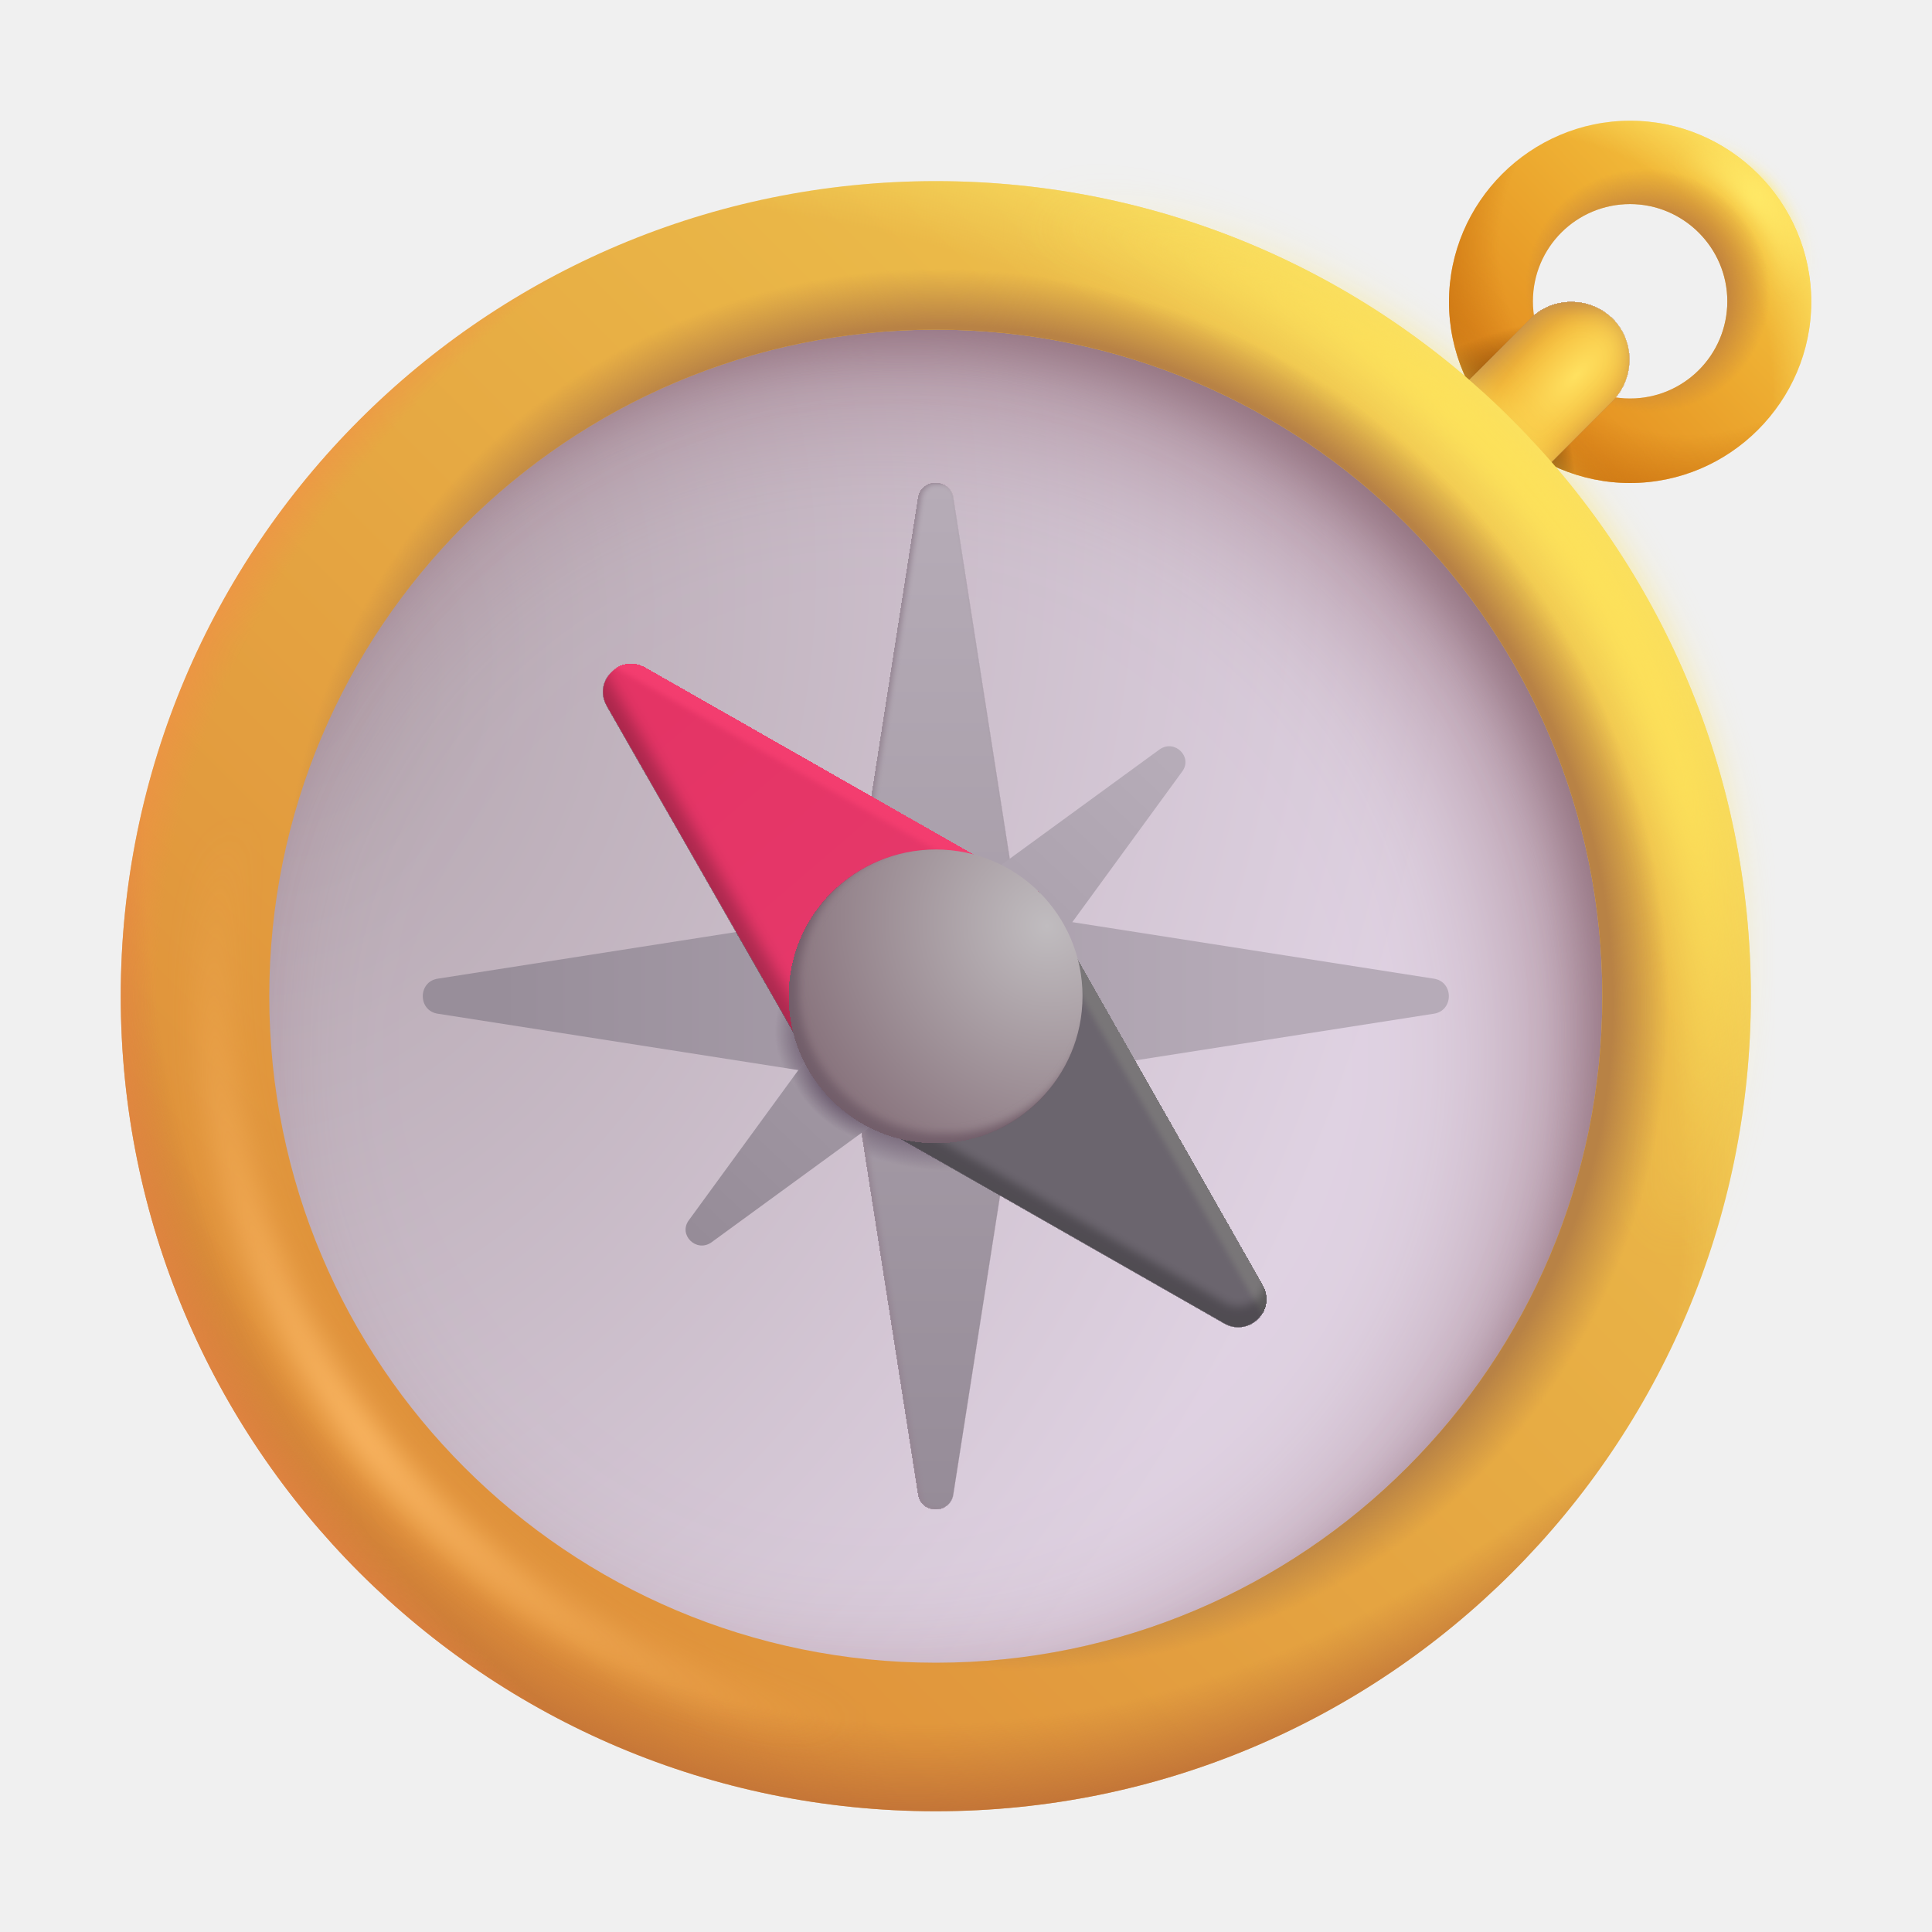
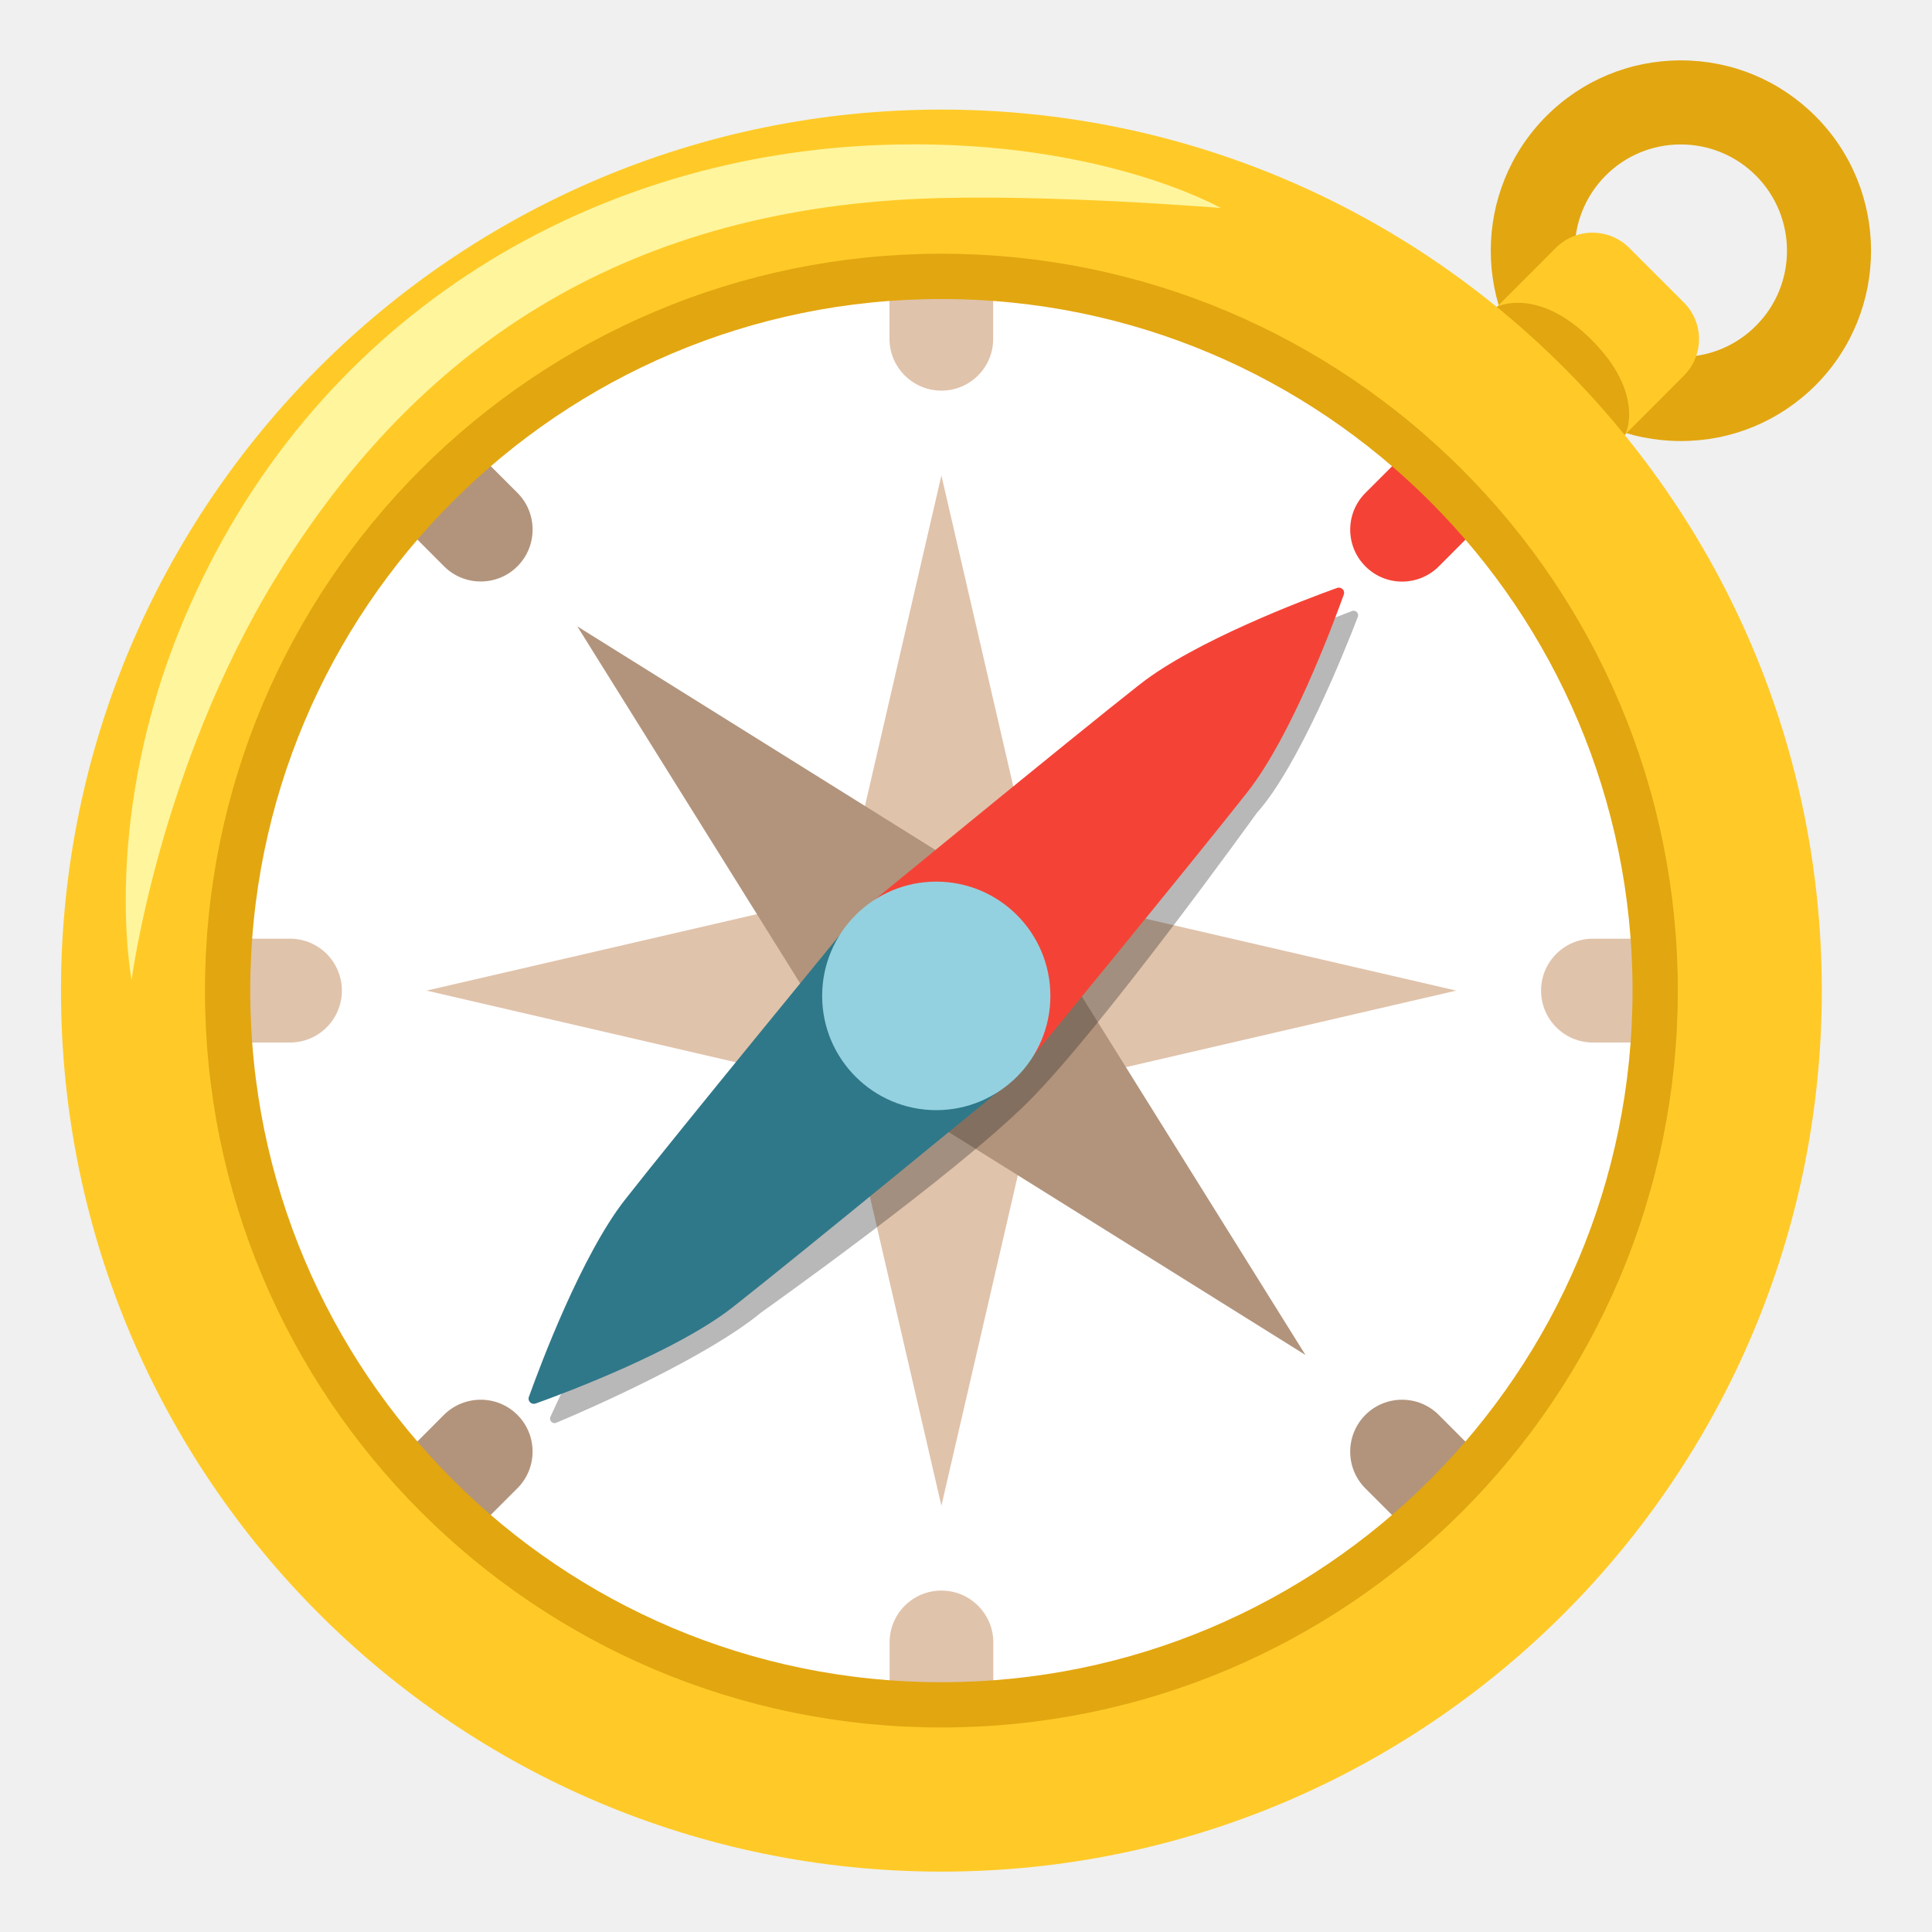
- <svg xmlns="http://www.w3.org/2000/svg" width="32" height="32" viewBox="0 0 32 32" fill="none">
-   <path d="M27 8C25.35 8 24 6.65 24 5C24 3.35 25.35 2 27 2C28.65 2 30 3.35 30 5C30 6.65 28.65 8 27 8ZM27 3.38C26.11 3.38 25.39 4.1 25.39 4.99C25.39 5.88 26.11 6.6 27 6.6C27.89 6.6 28.61 5.88 28.61 4.99C28.61 4.1 27.88 3.38 27 3.38Z" fill="url(#paint0_linear_18_4887)" />
-   <path d="M27 8C25.35 8 24 6.65 24 5C24 3.35 25.35 2 27 2C28.65 2 30 3.35 30 5C30 6.65 28.65 8 27 8ZM27 3.38C26.11 3.38 25.39 4.1 25.39 4.99C25.39 5.88 26.11 6.6 27 6.6C27.89 6.6 28.61 5.88 28.61 4.99C28.61 4.1 27.88 3.38 27 3.38Z" fill="url(#paint1_radial_18_4887)" />
-   <path d="M27 8C25.35 8 24 6.65 24 5C24 3.35 25.35 2 27 2C28.65 2 30 3.35 30 5C30 6.65 28.65 8 27 8ZM27 3.38C26.11 3.38 25.39 4.1 25.39 4.99C25.39 5.88 26.11 6.6 27 6.6C27.89 6.6 28.61 5.88 28.61 4.99C28.61 4.1 27.88 3.38 27 3.38Z" fill="url(#paint2_radial_18_4887)" />
-   <path d="M27 8C25.35 8 24 6.65 24 5C24 3.35 25.35 2 27 2C28.65 2 30 3.35 30 5C30 6.65 28.65 8 27 8ZM27 3.38C26.11 3.38 25.39 4.1 25.39 4.99C25.39 5.88 26.11 6.6 27 6.6C27.89 6.6 28.61 5.88 28.61 4.99C28.61 4.1 27.88 3.38 27 3.38Z" fill="url(#paint3_radial_18_4887)" />
-   <path d="M27 8C25.35 8 24 6.65 24 5C24 3.35 25.35 2 27 2C28.65 2 30 3.35 30 5C30 6.65 28.65 8 27 8ZM27 3.38C26.11 3.38 25.39 4.1 25.39 4.99C25.39 5.88 26.11 6.6 27 6.6C27.89 6.6 28.61 5.88 28.61 4.99C28.61 4.1 27.88 3.38 27 3.38Z" fill="url(#paint4_radial_18_4887)" />
-   <path d="M27 8C25.35 8 24 6.65 24 5C24 3.35 25.35 2 27 2C28.65 2 30 3.35 30 5C30 6.65 28.65 8 27 8ZM27 3.38C26.11 3.38 25.39 4.1 25.39 4.99C25.39 5.88 26.11 6.6 27 6.6C27.89 6.6 28.61 5.88 28.61 4.99C28.61 4.1 27.88 3.38 27 3.38Z" fill="url(#paint5_radial_18_4887)" />
-   <g filter="url(#filter0_i_18_4887)">
-     <path d="M25.35 8L23.99 6.64L25.35 5.28C25.72 4.91 26.33 4.91 26.71 5.28C27.08 5.65 27.08 6.26 26.71 6.64L25.35 8Z" fill="url(#paint6_radial_18_4887)" />
+ <svg xmlns="http://www.w3.org/2000/svg" version="1.1" id="Layer_3" x="0px" y="0px" viewBox="0 0 128 128" style="enable-background:new 0 0 128 128;" xml:space="preserve">
+   <g>
+     <g>
+       <path style="fill:#E2A610;" d="M120.27,7.69C117.89,5.31,114.72,4,111.36,4s-6.53,1.31-8.91,3.69c-4.91,4.92-4.91,12.92,0,17.84    c2.38,2.38,5.55,3.69,8.91,3.69c3.37,0,6.53-1.31,8.92-3.69C125.19,20.61,125.19,12.61,120.27,7.69z M106.38,11.63    c1.33-1.33,3.1-2.06,4.97-2.06s3.65,0.73,4.98,2.06c2.75,2.75,2.75,7.22,0,9.96c-1.33,1.33-3.1,2.06-4.98,2.06    c-1.88,0-3.65-0.73-4.97-2.06C103.64,18.85,103.64,14.38,106.38,11.63z" />
+       <path style="fill:#FFCA28;" d="M105.51,30.95l-8.47-8.48l6.04-6.05c1.34-1.34,3.51-1.34,4.86,0l3.62,3.62    c1.34,1.34,1.34,3.51,0,4.85L105.51,30.95z" />
+       <path style="fill:#E2A610;" d="M107.69,28.76c0,0,1.33-2.67-2.24-6.24s-6.27-2.2-6.27-2.2l-2.14,2.15l8.47,8.48L107.69,28.76z" />
+       <g>
+         <ellipse style="fill:#FFCA28;" cx="62.37" cy="65.63" rx="58.33" ry="58.37" />
+       </g>
+       <g>
+         <ellipse style="fill:#FFFFFF;" cx="62.37" cy="65.63" rx="47.29" ry="47.32" />
+       </g>
+       <g>
+         <g>
+           <polygon style="fill:#E0C3AB;" points="68.78,72.05 62.37,99.76 55.96,72.05 28.26,65.63 55.96,59.22 62.37,31.5 68.78,59.22       96.48,65.63     " />
+         </g>
+         <g>
+           <polygon style="fill:#B2947C;" points="71.43,65.63 86.49,89.77 62.37,74.7 38.25,89.77 53.31,65.63 38.25,41.5 62.37,56.56       86.49,41.5     " />
+         </g>
+       </g>
+       <g>
+         <path style="opacity:0.32;fill:#212121;" d="M50.45,86.94c0,0,12.82-9.09,17.68-13.95C73,68.14,83.26,53.87,83.26,53.87     c2.75-3.05,5.84-10.76,6.7-13c0.09-0.24-0.14-0.48-0.38-0.39c-1.96,0.75-8.17,3.2-12.5,5.96c-5.41,3.46-15.09,11.37-19.6,15.88     s-10.37,13.2-13.7,17.93c-2.78,3.96-6.26,11.32-7.31,13.61c-0.12,0.25,0.14,0.51,0.39,0.4C39.22,93.27,46.87,89.9,50.45,86.94z" />
+         <path style="fill:#F44336;" d="M82.66,52.46c2.86-3.65,5.57-10.84,6.37-13.07c0.1-0.27-0.16-0.53-0.44-0.44     c-2.23,0.8-9.41,3.52-13.06,6.38c-4.35,3.41-18.82,15.3-18.82,15.3l10.65,10.66C67.37,71.29,79.25,56.81,82.66,52.46z" />
+         <path style="fill:#2F7889;" d="M41.41,79.48c-2.86,3.65-5.57,10.84-6.37,13.07c-0.1,0.27,0.16,0.53,0.44,0.44     c2.23-0.8,9.41-3.52,13.06-6.38c4.35-3.41,18.82-15.3,18.82-15.3L56.7,60.65C56.7,60.65,44.82,75.12,41.41,79.48z" />
+         <ellipse style="fill:#94D1E0;" cx="62.03" cy="65.98" rx="7.56" ry="7.57" />
+       </g>
+       <g>
+         <g>
+           <g>
+             <path style="fill:#F44336;" d="M90.46,37.52L90.46,37.52c-1.34-1.34-1.34-3.52,0-4.86l3.56-3.56l4.86,4.86l-3.55,3.56       C93.98,38.87,91.8,38.87,90.46,37.52z" />
+             <path style="fill:#B2947C;" d="M34.28,93.74L34.28,93.74c1.34,1.34,1.34,3.52,0,4.86l-3.56,3.56l-4.86-4.86l3.55-3.56       C30.76,92.4,32.94,92.4,34.28,93.74z" />
+           </g>
+           <g>
+             <path style="fill:#E0C3AB;" d="M102.1,65.63L102.1,65.63c0-1.9,1.54-3.44,3.44-3.44h5.02v6.88h-5.02       C103.64,69.07,102.1,67.53,102.1,65.63z" />
+             <path style="fill:#E0C3AB;" d="M22.65,65.63L22.65,65.63c0,1.9-1.54,3.44-3.44,3.44h-5.02v-6.88h5.02       C21.11,62.19,22.65,63.73,22.65,65.63z" />
+           </g>
+           <g>
+             <path style="fill:#B2947C;" d="M90.46,93.74L90.46,93.74c1.34-1.34,3.52-1.34,4.86,0l3.55,3.56l-4.86,4.86l-3.56-3.56       C89.12,97.26,89.12,95.09,90.46,93.74z" />
+             <path style="fill:#B2947C;" d="M34.28,37.52L34.28,37.52c-1.34,1.34-3.52,1.34-4.86,0l-3.55-3.56l4.86-4.86l3.56,3.56       C35.62,34,35.62,36.18,34.28,37.52z" />
+           </g>
+           <g>
+             <path style="fill:#E0C3AB;" d="M62.37,105.38L62.37,105.38c1.9,0,3.44,1.54,3.44,3.44v5.03h-6.87v-5.03       C58.93,106.92,60.47,105.38,62.37,105.38z" />
+             <path style="fill:#E0C3AB;" d="M62.37,25.88L62.37,25.88c-1.9,0-3.44-1.54-3.44-3.44v-5.03h6.87v5.03       C65.81,24.34,64.27,25.88,62.37,25.88z" />
+           </g>
+         </g>
+         <ellipse style="fill:none;stroke:#E2A610;stroke-width:3;stroke-miterlimit:10;" cx="62.37" cy="65.63" rx="47.29" ry="47.32" />
+       </g>
+     </g>
+     <path style="fill:#FFF59D;" d="M8.72,64.92c0,0-2.12-10.74,3.53-24.04C20.59,21.26,38.6,10.46,57.97,9.62   c14.53-0.63,22.91,4.16,22.91,4.16s-11.82-0.97-19.97-0.61c-19.66,0.87-33.32,9.84-42.68,25.18C10.53,50.99,8.72,64.92,8.72,64.92z   " />
  </g>
-   <g filter="url(#filter1_ii_18_4887)">
-     <path d="M15.5 27.997C21.85 27.997 26.997 22.85 26.997 16.5C26.997 10.15 21.85 5.002 15.5 5.002C9.15 5.002 4.002 10.15 4.002 16.5C4.002 22.85 9.15 27.997 15.5 27.997Z" fill="url(#paint7_radial_18_4887)" />
-   </g>
-   <path fill-rule="evenodd" clip-rule="evenodd" d="M29 16.5C29 23.956 22.956 30 15.5 30C8.044 30 2 23.956 2 16.5C2 9.044 8.044 3 15.5 3C22.956 3 29 9.044 29 16.5ZM26.54 16.5C26.54 22.597 21.597 27.54 15.5 27.54C9.403 27.54 4.46 22.597 4.46 16.5C4.46 10.403 9.403 5.46 15.5 5.46C21.597 5.46 26.54 10.403 26.54 16.5Z" fill="url(#paint8_linear_18_4887)" />
-   <path fill-rule="evenodd" clip-rule="evenodd" d="M29 16.5C29 23.956 22.956 30 15.5 30C8.044 30 2 23.956 2 16.5C2 9.044 8.044 3 15.5 3C22.956 3 29 9.044 29 16.5ZM26.54 16.5C26.54 22.597 21.597 27.54 15.5 27.54C9.403 27.54 4.46 22.597 4.46 16.5C4.46 10.403 9.403 5.46 15.5 5.46C21.597 5.46 26.54 10.403 26.54 16.5Z" fill="url(#paint9_radial_18_4887)" />
-   <path fill-rule="evenodd" clip-rule="evenodd" d="M29 16.5C29 23.956 22.956 30 15.5 30C8.044 30 2 23.956 2 16.5C2 9.044 8.044 3 15.5 3C22.956 3 29 9.044 29 16.5ZM26.54 16.5C26.54 22.597 21.597 27.54 15.5 27.54C9.403 27.54 4.46 22.597 4.46 16.5C4.46 10.403 9.403 5.46 15.5 5.46C21.597 5.46 26.54 10.403 26.54 16.5Z" fill="url(#paint10_radial_18_4887)" />
-   <path fill-rule="evenodd" clip-rule="evenodd" d="M29 16.5C29 23.956 22.956 30 15.5 30C8.044 30 2 23.956 2 16.5C2 9.044 8.044 3 15.5 3C22.956 3 29 9.044 29 16.5ZM26.54 16.5C26.54 22.597 21.597 27.54 15.5 27.54C9.403 27.54 4.46 22.597 4.46 16.5C4.46 10.403 9.403 5.46 15.5 5.46C21.597 5.46 26.54 10.403 26.54 16.5Z" fill="url(#paint11_radial_18_4887)" />
-   <path fill-rule="evenodd" clip-rule="evenodd" d="M29 16.5C29 23.956 22.956 30 15.5 30C8.044 30 2 23.956 2 16.5C2 9.044 8.044 3 15.5 3C22.956 3 29 9.044 29 16.5ZM26.54 16.5C26.54 22.597 21.597 27.54 15.5 27.54C9.403 27.54 4.46 22.597 4.46 16.5C4.46 10.403 9.403 5.46 15.5 5.46C21.597 5.46 26.54 10.403 26.54 16.5Z" fill="url(#paint12_radial_18_4887)" />
-   <g filter="url(#filter2_i_18_4887)">
-     <path d="M17.08 16.5L15.79 8.25C15.74 7.92 15.26 7.92 15.21 8.25L13.92 16.5L15.21 24.75C15.26 25.08 15.74 25.08 15.79 24.75L17.08 16.5Z" fill="url(#paint13_linear_18_4887)" />
-     <path d="M17.08 16.5L15.79 8.25C15.74 7.92 15.26 7.92 15.21 8.25L13.92 16.5L15.21 24.75C15.26 25.08 15.74 25.08 15.79 24.75L17.08 16.5Z" fill="url(#paint14_radial_18_4887)" />
-   </g>
-   <path d="M15.5 18.08L23.75 16.79C24.08 16.74 24.08 16.26 23.75 16.21L15.5 14.92L7.25 16.21C6.92 16.26 6.92 16.74 7.25 16.79L15.5 18.08Z" fill="url(#paint15_linear_18_4887)" />
-   <path d="M15.5 18.08L23.75 16.79C24.08 16.74 24.08 16.26 23.75 16.21L15.5 14.92L7.25 16.21C6.92 16.26 6.92 16.74 7.25 16.79L15.5 18.08Z" fill="url(#paint16_radial_18_4887)" />
-   <path d="M16.29 17.29L19.58 12.78C19.76 12.54 19.46 12.24 19.21 12.41L14.7 15.7L11.41 20.21C11.23 20.45 11.53 20.75 11.78 20.58L16.29 17.29Z" fill="url(#paint17_linear_18_4887)" />
-   <path d="M16.29 17.29L19.58 12.78C19.76 12.54 19.46 12.24 19.21 12.41L14.7 15.7L11.41 20.21C11.23 20.45 11.53 20.75 11.78 20.58L16.29 17.29Z" fill="url(#paint18_radial_18_4887)" />
-   <path d="M14.7 17.29L19.21 20.58C19.45 20.76 19.75 20.46 19.58 20.21L16.29 15.7L11.78 12.41C11.54 12.23 11.24 12.53 11.41 12.78L14.7 17.29Z" fill="#CCCCCC" />
-   <g filter="url(#filter3_ii_18_4887)">
-     <path d="M13.78 18.21L10.05 11.69C9.82 11.28 10.27 10.83 10.68 11.06L17.21 14.78L13.78 18.21Z" fill="url(#paint19_linear_18_4887)" />
-   </g>
-   <g filter="url(#filter4_ii_18_4887)">
-     <path d="M17.21 14.78L20.91 21.29C21.14 21.7 20.69 22.15 20.28 21.92L13.78 18.21L17.21 14.78Z" fill="#6B656E" />
-   </g>
-   <g filter="url(#filter5_i_18_4887)">
-     <path d="M15.5 18.93C16.842 18.93 17.93 17.842 17.93 16.5C17.93 15.158 16.842 14.07 15.5 14.07C14.158 14.07 13.07 15.158 13.07 16.5C13.07 17.842 14.158 18.93 15.5 18.93Z" fill="url(#paint20_radial_18_4887)" />
-   </g>
-   <g filter="url(#filter6_f_18_4887)">
-     <path d="M15.778 28.75C8.965 28.75 1.528 22.188 4.028 12.625" stroke="url(#paint21_linear_18_4887)" stroke-width="0.5" />
-   </g>
-   <g filter="url(#filter7_f_18_4887)">
-     <path d="M15.5 3.437C22.312 3.437 30.497 9.844 27.705 20.296" stroke="url(#paint22_linear_18_4887)" stroke-width="0.75" />
-   </g>
-   <g filter="url(#filter8_f_18_4887)">
-     <path d="M28.028 2.531C28.58 2.693 29.694 3.394 29.731 4.906" stroke="url(#paint23_linear_18_4887)" stroke-width="0.5" stroke-linecap="round" />
-   </g>
-   <defs>
-     <filter id="filter0_i_18_4887" x="23.99" y="5.002" width="3.148" height="2.998" filterUnits="userSpaceOnUse" color-interpolation-filters="sRGB">
-       <feFlood flood-opacity="0" result="BackgroundImageFix" />
-       <feBlend mode="normal" in="SourceGraphic" in2="BackgroundImageFix" result="shape" />
-       <feColorMatrix in="SourceAlpha" type="matrix" values="0 0 0 0 0 0 0 0 0 0 0 0 0 0 0 0 0 0 127 0" result="hardAlpha" />
-       <feOffset dx="0.15" />
-       <feGaussianBlur stdDeviation="0.25" />
-       <feComposite in2="hardAlpha" operator="arithmetic" k2="-1" k3="1" />
-       <feColorMatrix type="matrix" values="0 0 0 0 0.741 0 0 0 0 0.537 0 0 0 0 0.31 0 0 0 1 0" />
-       <feBlend mode="normal" in2="shape" result="effect1_innerShadow_18_4887" />
-     </filter>
-     <filter id="filter1_ii_18_4887" x="3.002" y="5.002" width="23.995" height="23.995" filterUnits="userSpaceOnUse" color-interpolation-filters="sRGB">
-       <feFlood flood-opacity="0" result="BackgroundImageFix" />
-       <feBlend mode="normal" in="SourceGraphic" in2="BackgroundImageFix" result="shape" />
-       <feColorMatrix in="SourceAlpha" type="matrix" values="0 0 0 0 0 0 0 0 0 0 0 0 0 0 0 0 0 0 127 0" result="hardAlpha" />
-       <feOffset dx="-1" dy="1" />
-       <feGaussianBlur stdDeviation="1.5" />
-       <feComposite in2="hardAlpha" operator="arithmetic" k2="-1" k3="1" />
-       <feColorMatrix type="matrix" values="0 0 0 0 0.624 0 0 0 0 0.482 0 0 0 0 0.537 0 0 0 1 0" />
-       <feBlend mode="normal" in2="shape" result="effect1_innerShadow_18_4887" />
-       <feColorMatrix in="SourceAlpha" type="matrix" values="0 0 0 0 0 0 0 0 0 0 0 0 0 0 0 0 0 0 127 0" result="hardAlpha" />
-       <feOffset dx="-0.5" dy="0.5" />
-       <feGaussianBlur stdDeviation="0.5" />
-       <feComposite in2="hardAlpha" operator="arithmetic" k2="-1" k3="1" />
-       <feColorMatrix type="matrix" values="0 0 0 0 0.557 0 0 0 0 0.431 0 0 0 0 0.482 0 0 0 1 0" />
-       <feBlend mode="normal" in2="effect1_innerShadow_18_4887" result="effect2_innerShadow_18_4887" />
-     </filter>
-     <filter id="filter2_i_18_4887" x="13.92" y="8.002" width="3.21" height="16.995" filterUnits="userSpaceOnUse" color-interpolation-filters="sRGB">
-       <feFlood flood-opacity="0" result="BackgroundImageFix" />
-       <feBlend mode="normal" in="SourceGraphic" in2="BackgroundImageFix" result="shape" />
-       <feColorMatrix in="SourceAlpha" type="matrix" values="0 0 0 0 0 0 0 0 0 0 0 0 0 0 0 0 0 0 127 0" result="hardAlpha" />
-       <feOffset dx="0.05" />
-       <feGaussianBlur stdDeviation="0.05" />
-       <feComposite in2="hardAlpha" operator="arithmetic" k2="-1" k3="1" />
-       <feColorMatrix type="matrix" values="0 0 0 0 0.584 0 0 0 0 0.522 0 0 0 0 0.576 0 0 0 1 0" />
-       <feBlend mode="normal" in2="shape" result="effect1_innerShadow_18_4887" />
-     </filter>
-     <filter id="filter3_ii_18_4887" x="9.888" y="10.748" width="7.322" height="7.462" filterUnits="userSpaceOnUse" color-interpolation-filters="sRGB">
-       <feFlood flood-opacity="0" result="BackgroundImageFix" />
-       <feBlend mode="normal" in="SourceGraphic" in2="BackgroundImageFix" result="shape" />
-       <feColorMatrix in="SourceAlpha" type="matrix" values="0 0 0 0 0 0 0 0 0 0 0 0 0 0 0 0 0 0 127 0" result="hardAlpha" />
-       <feOffset dx="-0.5" />
-       <feGaussianBlur stdDeviation="0.05" />
-       <feComposite in2="hardAlpha" operator="arithmetic" k2="-1" k3="1" />
-       <feColorMatrix type="matrix" values="0 0 0 0 0.953 0 0 0 0 0.239 0 0 0 0 0.435 0 0 0 1 0" />
-       <feBlend mode="normal" in2="shape" result="effect1_innerShadow_18_4887" />
-       <feColorMatrix in="SourceAlpha" type="matrix" values="0 0 0 0 0 0 0 0 0 0 0 0 0 0 0 0 0 0 127 0" result="hardAlpha" />
-       <feOffset dy="-0.5" />
-       <feGaussianBlur stdDeviation="0.125" />
-       <feComposite in2="hardAlpha" operator="arithmetic" k2="-1" k3="1" />
-       <feColorMatrix type="matrix" values="0 0 0 0 0 0 0 0 0 0 0 0 0 0 0 0 0 0 0.25 0" />
-       <feBlend mode="normal" in2="effect1_innerShadow_18_4887" result="effect2_innerShadow_18_4887" />
-     </filter>
-     <filter id="filter4_ii_18_4887" x="13.78" y="14.63" width="7.192" height="7.452" filterUnits="userSpaceOnUse" color-interpolation-filters="sRGB">
-       <feFlood flood-opacity="0" result="BackgroundImageFix" />
-       <feBlend mode="normal" in="SourceGraphic" in2="BackgroundImageFix" result="shape" />
-       <feColorMatrix in="SourceAlpha" type="matrix" values="0 0 0 0 0 0 0 0 0 0 0 0 0 0 0 0 0 0 127 0" result="hardAlpha" />
-       <feOffset dy="0.5" />
-       <feGaussianBlur stdDeviation="0.05" />
-       <feComposite in2="hardAlpha" operator="arithmetic" k2="-1" k3="1" />
-       <feColorMatrix type="matrix" values="0 0 0 0 0.475 0 0 0 0 0.463 0 0 0 0 0.471 0 0 0 1 0" />
-       <feBlend mode="normal" in2="shape" result="effect1_innerShadow_18_4887" />
-       <feColorMatrix in="SourceAlpha" type="matrix" values="0 0 0 0 0 0 0 0 0 0 0 0 0 0 0 0 0 0 127 0" result="hardAlpha" />
-       <feOffset dy="-0.35" />
-       <feGaussianBlur stdDeviation="0.075" />
-       <feComposite in2="hardAlpha" operator="arithmetic" k2="-1" k3="1" />
-       <feColorMatrix type="matrix" values="0 0 0 0 0 0 0 0 0 0 0 0 0 0 0 0 0 0 0.25 0" />
-       <feBlend mode="normal" in2="effect1_innerShadow_18_4887" result="effect2_innerShadow_18_4887" />
-     </filter>
-     <filter id="filter5_i_18_4887" x="13.07" y="13.92" width="5.01" height="5.01" filterUnits="userSpaceOnUse" color-interpolation-filters="sRGB">
-       <feFlood flood-opacity="0" result="BackgroundImageFix" />
-       <feBlend mode="normal" in="SourceGraphic" in2="BackgroundImageFix" result="shape" />
-       <feColorMatrix in="SourceAlpha" type="matrix" values="0 0 0 0 0 0 0 0 0 0 0 0 0 0 0 0 0 0 127 0" result="hardAlpha" />
-       <feOffset dx="0.15" dy="-0.15" />
-       <feGaussianBlur stdDeviation="0.075" />
-       <feComposite in2="hardAlpha" operator="arithmetic" k2="-1" k3="1" />
-       <feColorMatrix type="matrix" values="0 0 0 0 0.447 0 0 0 0 0.369 0 0 0 0 0.416 0 0 0 1 0" />
-       <feBlend mode="normal" in2="shape" result="effect1_innerShadow_18_4887" />
-     </filter>
-     <filter id="filter6_f_18_4887" x="2.782" y="12.062" width="13.496" height="17.438" filterUnits="userSpaceOnUse" color-interpolation-filters="sRGB">
-       <feFlood flood-opacity="0" result="BackgroundImageFix" />
-       <feBlend mode="normal" in="SourceGraphic" in2="BackgroundImageFix" result="shape" />
-       <feGaussianBlur stdDeviation="0.25" result="effect1_foregroundBlur_18_4887" />
-     </filter>
-     <filter id="filter7_f_18_4887" x="14.75" y="2.312" width="14.641" height="18.83" filterUnits="userSpaceOnUse" color-interpolation-filters="sRGB">
-       <feFlood flood-opacity="0" result="BackgroundImageFix" />
-       <feBlend mode="normal" in="SourceGraphic" in2="BackgroundImageFix" result="shape" />
-       <feGaussianBlur stdDeviation="0.375" result="effect1_foregroundBlur_18_4887" />
-     </filter>
-     <filter id="filter8_f_18_4887" x="27.528" y="2.031" width="2.703" height="3.375" filterUnits="userSpaceOnUse" color-interpolation-filters="sRGB">
-       <feFlood flood-opacity="0" result="BackgroundImageFix" />
-       <feBlend mode="normal" in="SourceGraphic" in2="BackgroundImageFix" result="shape" />
-       <feGaussianBlur stdDeviation="0.125" result="effect1_foregroundBlur_18_4887" />
-     </filter>
-     <linearGradient id="paint0_linear_18_4887" x1="25.242" y1="7.498" x2="30" y2="3.042" gradientUnits="userSpaceOnUse">
-       <stop stop-color="#E2881C" />
-       <stop offset="1" stop-color="#F6C942" />
-     </linearGradient>
-     <radialGradient id="paint1_radial_18_4887" cx="0" cy="0" r="1" gradientUnits="userSpaceOnUse" gradientTransform="translate(24.6302 6.74298) rotate(-32.0054) scale(6.76952 6.23488)">
-       <stop offset="0.712" stop-color="#FFEA6A" stop-opacity="0" />
-       <stop offset="0.942" stop-color="#FFEA6A" />
-     </radialGradient>
-     <radialGradient id="paint2_radial_18_4887" cx="0" cy="0" r="1" gradientUnits="userSpaceOnUse" gradientTransform="translate(27.2887 4.81383) rotate(-48.1396) scale(2.00321 2.04026)">
-       <stop offset="0.614" stop-color="#C0813E" />
-       <stop offset="1" stop-color="#C0813E" stop-opacity="0" />
-     </radialGradient>
-     <radialGradient id="paint3_radial_18_4887" cx="0" cy="0" r="1" gradientUnits="userSpaceOnUse" gradientTransform="translate(28.0778 3.95896) rotate(134.772) scale(4.64777 4.46393)">
-       <stop offset="0.71" stop-color="#CA7412" stop-opacity="0" />
-       <stop offset="1" stop-color="#CA7412" />
-     </radialGradient>
-     <radialGradient id="paint4_radial_18_4887" cx="0" cy="0" r="1" gradientUnits="userSpaceOnUse" gradientTransform="translate(24.5279 6.68748) rotate(-112.148) scale(1.40019 3.90267)">
-       <stop offset="0.073" stop-color="#7C3D03" />
-       <stop offset="0.736" stop-color="#7C3D03" stop-opacity="0" />
-     </radialGradient>
-     <radialGradient id="paint5_radial_18_4887" cx="0" cy="0" r="1" gradientUnits="userSpaceOnUse" gradientTransform="translate(25.4341 8) rotate(-3.98039) scale(0.90061 2.51023)">
-       <stop offset="0.307" stop-color="#7C3D03" />
-       <stop offset="0.736" stop-color="#7C3D03" stop-opacity="0" />
-     </radialGradient>
-     <radialGradient id="paint6_radial_18_4887" cx="0" cy="0" r="1" gradientUnits="userSpaceOnUse" gradientTransform="translate(26.106 6.21873) rotate(-135.277) scale(1.14354 2.65509)">
-       <stop stop-color="#FFE160" />
-       <stop offset="0.788" stop-color="#F3B535" />
-     </radialGradient>
-     <radialGradient id="paint7_radial_18_4887" cx="0" cy="0" r="1" gradientUnits="userSpaceOnUse" gradientTransform="translate(5.20764 11.6953) rotate(20.7627) scale(18.333 24.9855)">
-       <stop stop-color="#B5A7B0" />
-       <stop offset="1" stop-color="#DFD2E2" />
-     </radialGradient>
-     <linearGradient id="paint8_linear_18_4887" x1="5.59" y1="25.812" x2="24.215" y2="7.187" gradientUnits="userSpaceOnUse">
-       <stop stop-color="#DE8D39" />
-       <stop offset="1" stop-color="#EDC14B" />
-     </linearGradient>
-     <radialGradient id="paint9_radial_18_4887" cx="0" cy="0" r="1" gradientUnits="userSpaceOnUse" gradientTransform="translate(4.49971 23.9406) rotate(-29.785) scale(28.2295 22.1446)">
-       <stop offset="0.873" stop-color="#FFED6A" stop-opacity="0" />
-       <stop offset="1" stop-color="#FFED6A" />
-     </radialGradient>
-     <radialGradient id="paint10_radial_18_4887" cx="0" cy="0" r="1" gradientUnits="userSpaceOnUse" gradientTransform="translate(18.5935 10.2718) rotate(119.722) scale(21.8559 17.2879)">
-       <stop offset="0.873" stop-color="#B66635" stop-opacity="0" />
-       <stop offset="0.975" stop-color="#B66635" />
-     </radialGradient>
-     <radialGradient id="paint11_radial_18_4887" cx="0" cy="0" r="1" gradientUnits="userSpaceOnUse" gradientTransform="translate(16.1529 16.0625) rotate(-45.8425) scale(12.0221 12.6674)">
-       <stop offset="0.863" stop-color="#B88245" />
-       <stop offset="0.939" stop-color="#B88245" stop-opacity="0" />
-     </radialGradient>
-     <radialGradient id="paint12_radial_18_4887" cx="0" cy="0" r="1" gradientUnits="userSpaceOnUse" gradientTransform="translate(31.0511 16.5) rotate(180) scale(29.8039 19.6734)">
-       <stop offset="0.952" stop-color="#F58D49" stop-opacity="0" />
-       <stop offset="1" stop-color="#F58D49" />
-     </radialGradient>
-     <linearGradient id="paint13_linear_18_4887" x1="15.5" y1="8.002" x2="15.5" y2="24.997" gradientUnits="userSpaceOnUse">
-       <stop stop-color="#B6ACB7" />
-       <stop offset="1" stop-color="#968C98" />
-     </linearGradient>
-     <radialGradient id="paint14_radial_18_4887" cx="0" cy="0" r="1" gradientUnits="userSpaceOnUse" gradientTransform="translate(14.9966 18.0937) rotate(105.642) scale(1.21695 2.23861)">
-       <stop offset="0.325" stop-color="#5F4D63" />
-       <stop offset="0.983" stop-color="#5F4D63" stop-opacity="0" />
-     </radialGradient>
-     <linearGradient id="paint15_linear_18_4887" x1="21.148" y1="15.93" x2="8.243" y2="15.93" gradientUnits="userSpaceOnUse">
-       <stop stop-color="#B6ABB8" />
-       <stop offset="1" stop-color="#988E9A" />
-     </linearGradient>
-     <radialGradient id="paint16_radial_18_4887" cx="0" cy="0" r="1" gradientUnits="userSpaceOnUse" gradientTransform="translate(14.3803 17.0314) rotate(159.274) scale(1.55648 1.47903)">
-       <stop offset="0.573" stop-color="#5F4D63" />
-       <stop offset="1" stop-color="#5F4D63" stop-opacity="0" />
-     </radialGradient>
-     <linearGradient id="paint17_linear_18_4887" x1="19.635" y1="12.812" x2="11.715" y2="21.188" gradientUnits="userSpaceOnUse">
-       <stop stop-color="#B6ACB8" />
-       <stop offset="1" stop-color="#958B97" />
-     </linearGradient>
-     <radialGradient id="paint18_radial_18_4887" cx="0" cy="0" r="1" gradientUnits="userSpaceOnUse" gradientTransform="translate(14.1914 17.8656) rotate(129.144) scale(0.872566 1.33231)">
-       <stop offset="0.459" stop-color="#5F4D63" />
-       <stop offset="1" stop-color="#5F4D63" stop-opacity="0" />
-     </radialGradient>
-     <linearGradient id="paint19_linear_18_4887" x1="10.454" y1="11.802" x2="14.521" y2="16.548" gradientUnits="userSpaceOnUse">
-       <stop stop-color="#E43465" />
-       <stop offset="1" stop-color="#E6386A" />
-     </linearGradient>
-     <radialGradient id="paint20_radial_18_4887" cx="0" cy="0" r="1" gradientUnits="userSpaceOnUse" gradientTransform="translate(17.3402 15.3358) rotate(137.291) scale(4.64886 4.84678)">
-       <stop stop-color="#C0BCBF" />
-       <stop offset="1" stop-color="#856F79" />
-     </radialGradient>
-     <linearGradient id="paint21_linear_18_4887" x1="2.465" y1="14.75" x2="13.715" y2="28.906" gradientUnits="userSpaceOnUse">
-       <stop stop-color="#FFBD6A" stop-opacity="0" />
-       <stop offset="0.516" stop-color="#FFBD6A" />
-       <stop offset="1" stop-color="#FFBD6A" stop-opacity="0" />
-     </linearGradient>
-     <linearGradient id="paint22_linear_18_4887" x1="31.362" y1="18.355" x2="19.172" y2="2.055" gradientUnits="userSpaceOnUse">
-       <stop stop-color="#FFE55A" stop-opacity="0" />
-       <stop offset="0.315" stop-color="#FFE55A" />
-       <stop offset="0.672" stop-color="#FFE55A" />
-       <stop offset="1" stop-color="#FFE55A" stop-opacity="0" />
-     </linearGradient>
-     <linearGradient id="paint23_linear_18_4887" x1="27.856" y1="2.531" x2="29.903" y2="4.672" gradientUnits="userSpaceOnUse">
-       <stop stop-color="#FFE967" stop-opacity="0" />
-       <stop offset="0.464" stop-color="#FFE967" />
-       <stop offset="1" stop-color="#FFE967" stop-opacity="0" />
-     </linearGradient>
-   </defs>
</svg>
